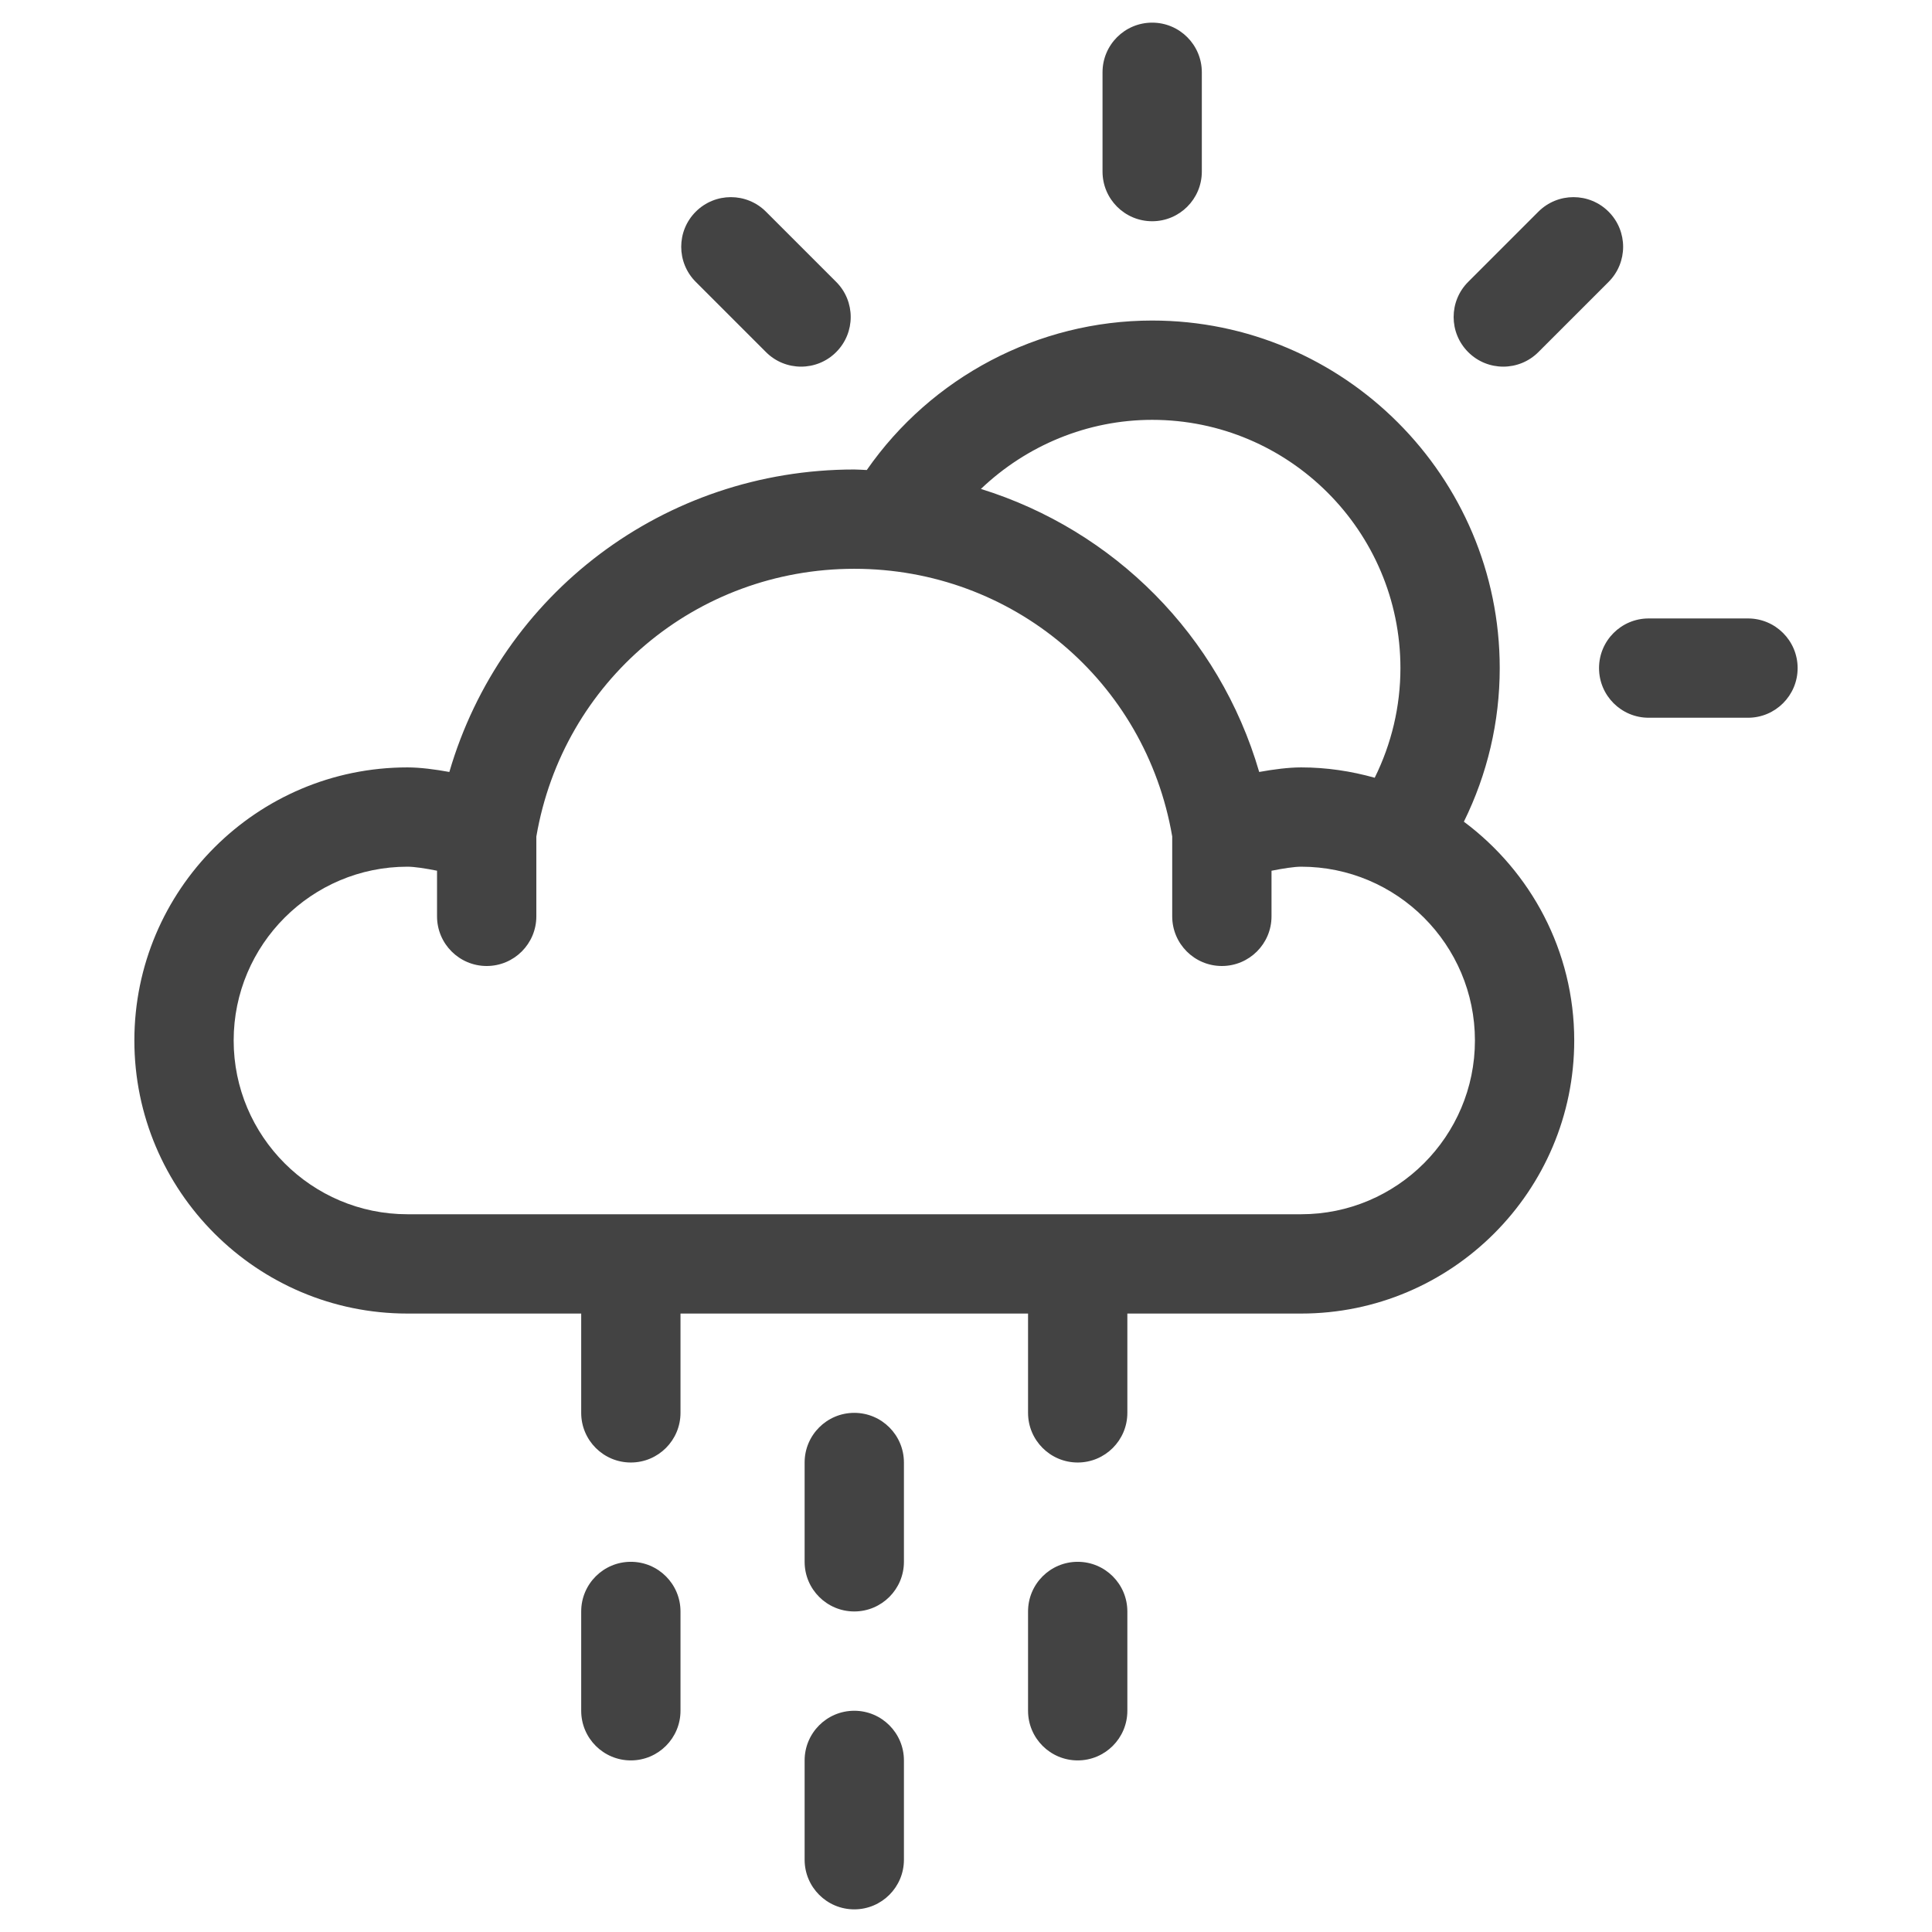
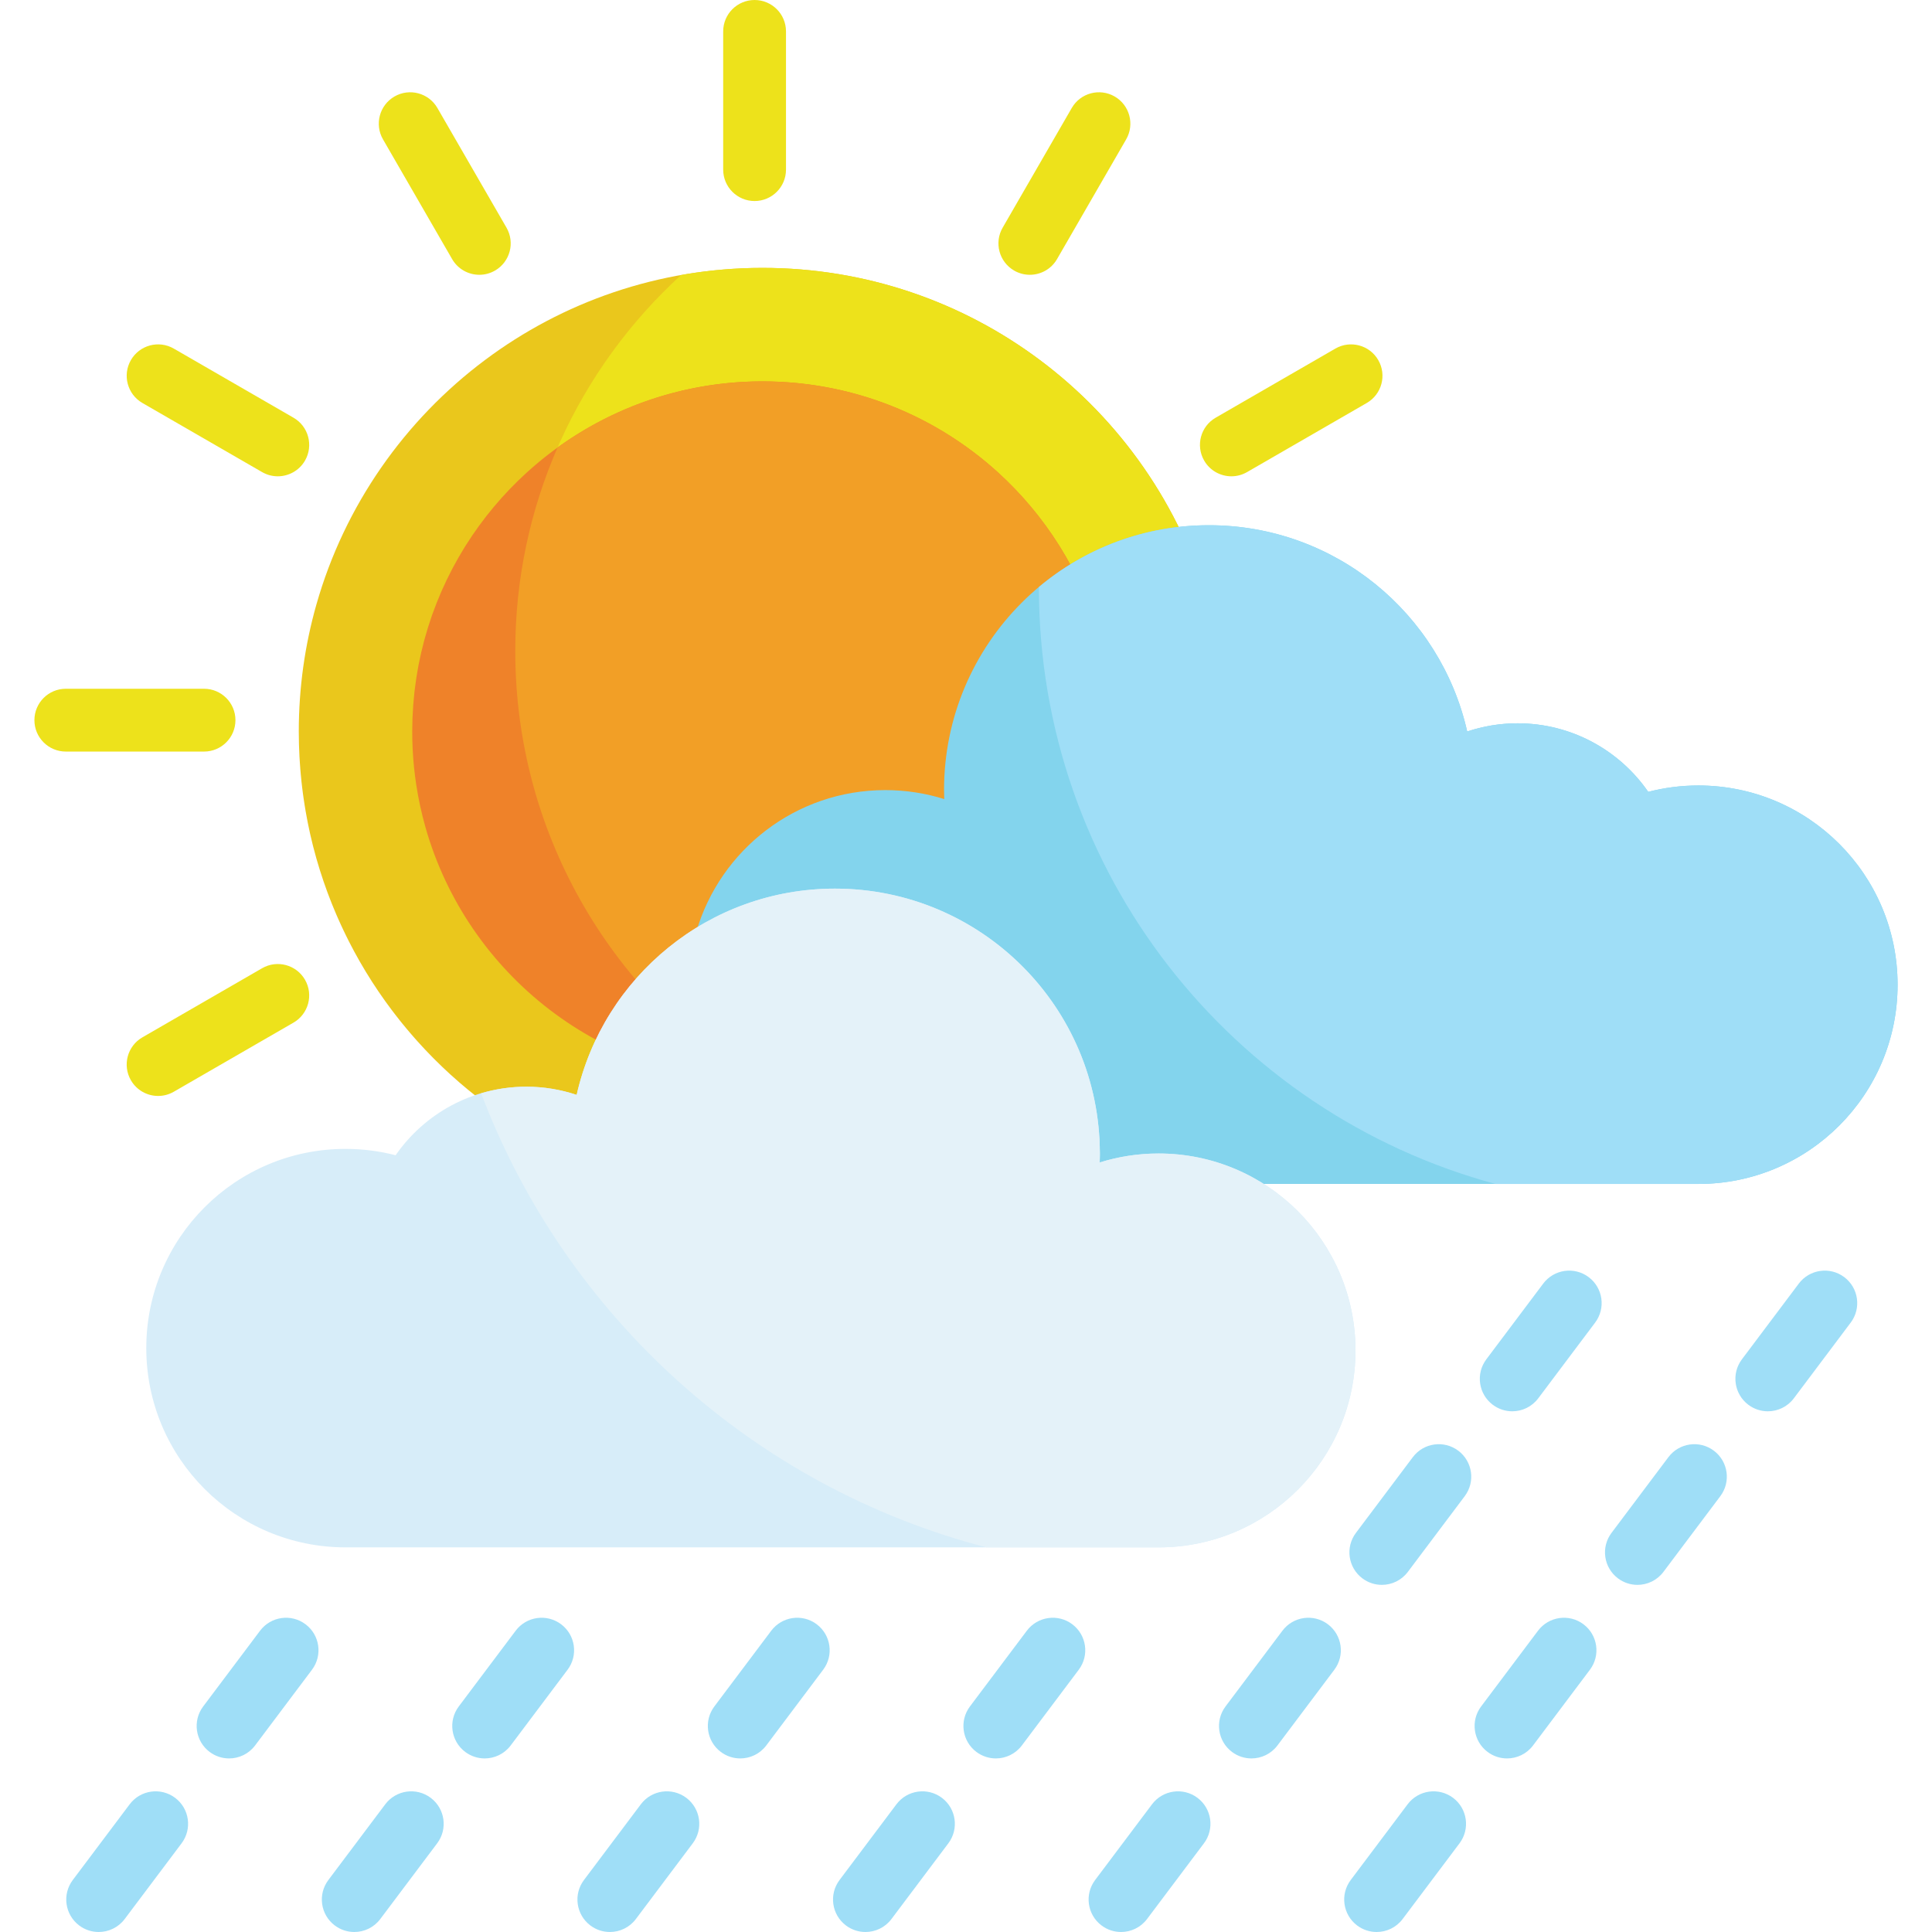
- <svg xmlns="http://www.w3.org/2000/svg" version="1.1" x="0px" y="0px" width="512" height="512" viewBox="0 0 512 512" enable-background="new 0 0 96 96" xml:space="preserve" id="svg7246">
-   <defs id="defs7250" />
-   <g id="Base" display="none">
+ <svg xmlns="http://www.w3.org/2000/svg" version="1.1" id="Layer_1" x="0px" y="0px" viewBox="0 0 512 512" style="enable-background:new 0 0 512 512;" xml:space="preserve">
+   <g>
+     <path style="fill:#EDE21B;" d="M199.973,53.275c-4.595,0-8.321-3.727-8.321-8.322V8.322c0-4.596,3.726-8.322,8.321-8.322   c4.596,0,8.323,3.727,8.323,8.322v36.631C208.296,49.548,204.569,53.275,199.973,53.275z" />
+     <path style="fill:#EDE21B;" d="M127.029,72.822c-2.876,0-5.673-1.493-7.214-4.163L101.5,36.937   c-2.299-3.98-0.934-9.071,3.046-11.369c3.981-2.295,9.072-0.931,11.368,3.047l18.314,31.722c2.299,3.981,0.935,9.071-3.046,11.369   C129.873,72.462,128.442,72.822,127.029,72.822z" />
+     <path style="fill:#EDE21B;" d="M73.611,126.225c-1.412,0-2.843-0.359-4.153-1.117l-31.72-18.314   c-3.98-2.299-5.345-7.389-3.046-11.368c2.299-3.98,7.387-5.346,11.368-3.045l31.721,18.314c3.98,2.299,5.345,7.387,3.046,11.368   C79.285,124.733,76.488,126.225,73.611,126.225z" />
+     <path style="fill:#EDE21B;" d="M54.073,199.173H17.442c-4.595,0-8.322-3.727-8.322-8.322s3.727-8.322,8.322-8.322h36.631   c4.595,0,8.322,3.727,8.322,8.322C62.395,195.446,58.668,199.173,54.073,199.173z" />
+     <path style="fill:#EDE21B;" d="M41.905,290.438c-2.877,0-5.673-1.492-7.215-4.162c-2.299-3.98-0.934-9.071,3.046-11.368   l31.72-18.314c3.981-2.301,9.071-0.934,11.369,3.045c2.299,3.981,0.934,9.071-3.046,11.368l-31.721,18.314   C44.748,290.079,43.317,290.438,41.905,290.438z" />
+     <path style="fill:#EDE21B;" d="M326.331,126.225c-2.877,0-5.674-1.492-7.215-4.162c-2.3-3.981-0.934-9.071,3.046-11.369   l31.723-18.315c3.981-2.295,9.071-0.931,11.368,3.047c2.299,3.98,0.935,9.071-3.046,11.368l-31.722,18.315   C329.174,125.866,327.743,126.225,326.331,126.225z" />
+     <path style="fill:#EDE21B;" d="M272.912,72.822c-1.412,0-2.843-0.36-4.153-1.115c-3.98-2.3-5.345-7.389-3.046-11.369l18.315-31.722   c2.298-3.98,7.387-5.343,11.368-3.047c3.981,2.3,5.345,7.39,3.046,11.369L280.127,68.66   C278.586,71.329,275.789,72.822,272.912,72.822z" />
+   </g>
+   <path style="fill:#EAC71C;" d="M289.985,279.681c0.455-0.468,0.909-0.933,1.357-1.408c0.284-0.299,0.563-0.603,0.844-0.907  c0.423-0.455,0.842-0.913,1.257-1.375c0.287-0.319,0.571-0.641,0.856-0.962c0.4-0.457,0.798-0.915,1.193-1.378  c0.284-0.332,0.565-0.663,0.845-0.999c0.386-0.463,0.769-0.927,1.148-1.395c0.276-0.34,0.552-0.679,0.824-1.021  c0.38-0.478,0.752-0.961,1.124-1.442c0.261-0.338,0.524-0.677,0.783-1.019c0.379-0.503,0.749-1.009,1.122-1.519  c0.241-0.329,0.483-0.656,0.721-0.987c0.396-0.553,0.783-1.113,1.169-1.674c0.202-0.294,0.409-0.583,0.609-0.877  c0.501-0.741,0.992-1.487,1.477-2.237c0.077-0.12,0.159-0.24,0.237-0.36c0.561-0.872,1.108-1.753,1.648-2.641  c0.164-0.272,0.323-0.549,0.485-0.824c0.369-0.617,0.737-1.237,1.095-1.862c0.199-0.352,0.393-0.705,0.591-1.056  c0.31-0.557,0.621-1.112,0.922-1.674c0.208-0.384,0.409-0.772,0.612-1.16c0.283-0.537,0.561-1.073,0.837-1.615  c0.203-0.401,0.402-0.807,0.601-1.21c0.264-0.535,0.525-1.071,0.781-1.611c0.196-0.413,0.388-0.826,0.58-1.241  c0.247-0.539,0.493-1.079,0.735-1.623c0.185-0.419,0.369-0.837,0.551-1.26c0.237-0.551,0.467-1.103,0.695-1.658  c0.172-0.418,0.345-0.834,0.513-1.256c0.228-0.569,0.45-1.144,0.669-1.72c0.157-0.41,0.314-0.815,0.467-1.227  c0.227-0.611,0.442-1.226,0.658-1.843c0.134-0.379,0.271-0.755,0.401-1.138c0.244-0.715,0.477-1.438,0.708-2.162  c0.091-0.285,0.188-0.568,0.278-0.852c0.314-1.01,0.616-2.022,0.906-3.042c0.066-0.232,0.125-0.469,0.19-0.701  c0.217-0.79,0.434-1.582,0.638-2.378c0.097-0.381,0.185-0.762,0.279-1.143c0.161-0.655,0.322-1.31,0.472-1.971  c0.097-0.426,0.187-0.856,0.28-1.283c0.134-0.62,0.268-1.239,0.392-1.863c0.09-0.449,0.174-0.899,0.259-1.349  c0.114-0.608,0.227-1.219,0.332-1.83c0.08-0.461,0.156-0.922,0.229-1.383c0.098-0.61,0.194-1.22,0.282-1.833  c0.068-0.465,0.133-0.928,0.196-1.396c0.083-0.616,0.159-1.235,0.233-1.854c0.055-0.466,0.11-0.927,0.158-1.394  c0.068-0.634,0.128-1.267,0.186-1.902c0.042-0.456,0.084-0.911,0.122-1.369c0.052-0.663,0.096-1.326,0.138-1.994  c0.028-0.431,0.059-0.863,0.082-1.295c0.039-0.738,0.066-1.476,0.092-2.216c0.013-0.366,0.032-0.73,0.042-1.097  c0.029-1.106,0.046-2.217,0.046-3.33c0-11.664-1.625-22.95-4.662-33.638c-7.452-26.242-23.406-48.904-44.696-64.825  c-20.499-15.333-45.949-24.41-73.517-24.41h-0.001l0,0c-27.568,0-53.017,9.077-73.518,24.41  c-21.289,15.921-37.243,38.583-44.696,64.825c-3.035,10.69-4.661,21.975-4.661,33.638c0,1.113,0.016,2.223,0.046,3.33  c0.01,0.368,0.028,0.733,0.042,1.097c0.025,0.74,0.053,1.478,0.093,2.216c0.023,0.432,0.054,0.864,0.082,1.295  c0.042,0.667,0.085,1.331,0.138,1.994c0.037,0.458,0.08,0.913,0.122,1.369c0.058,0.636,0.116,1.269,0.186,1.902  c0.049,0.467,0.103,0.928,0.158,1.394c0.072,0.618,0.151,1.237,0.232,1.854c0.063,0.467,0.128,0.931,0.197,1.396  c0.089,0.613,0.183,1.223,0.281,1.833c0.075,0.461,0.15,0.922,0.229,1.383c0.106,0.611,0.218,1.222,0.333,1.83  c0.085,0.45,0.169,0.9,0.259,1.349c0.124,0.624,0.257,1.243,0.39,1.863c0.094,0.427,0.183,0.857,0.28,1.283  c0.151,0.66,0.311,1.316,0.471,1.971c0.094,0.381,0.182,0.763,0.279,1.143c0.203,0.796,0.421,1.589,0.64,2.378  c0.065,0.233,0.123,0.469,0.188,0.701c0.29,1.02,0.593,2.032,0.907,3.042c0.089,0.284,0.185,0.567,0.278,0.852  c0.23,0.724,0.464,1.447,0.707,2.162c0.13,0.382,0.268,0.759,0.401,1.138c0.216,0.616,0.432,1.232,0.658,1.843  c0.153,0.412,0.311,0.817,0.468,1.227c0.218,0.574,0.44,1.15,0.668,1.72c0.167,0.423,0.34,0.838,0.514,1.256  c0.228,0.555,0.458,1.107,0.695,1.658c0.182,0.423,0.366,0.84,0.552,1.26c0.241,0.544,0.485,1.084,0.734,1.623  c0.19,0.416,0.383,0.829,0.579,1.241c0.256,0.54,0.517,1.077,0.781,1.611c0.2,0.403,0.397,0.809,0.602,1.21  c0.274,0.541,0.556,1.078,0.836,1.615c0.203,0.387,0.406,0.776,0.612,1.16c0.302,0.56,0.612,1.117,0.923,1.674  c0.197,0.352,0.389,0.705,0.591,1.056c0.357,0.625,0.725,1.245,1.095,1.862c0.162,0.275,0.321,0.552,0.486,0.824  c0.538,0.887,1.086,1.769,1.646,2.641c0.076,0.12,0.159,0.24,0.237,0.36c0.485,0.751,0.977,1.497,1.477,2.237  c0.201,0.294,0.408,0.584,0.609,0.877c0.386,0.559,0.774,1.121,1.17,1.674c0.237,0.331,0.479,0.658,0.721,0.987  c0.372,0.51,0.743,1.015,1.122,1.519c0.258,0.342,0.521,0.681,0.782,1.019c0.371,0.482,0.744,0.965,1.123,1.442  c0.273,0.342,0.548,0.681,0.824,1.021c0.381,0.468,0.763,0.933,1.149,1.395c0.28,0.337,0.561,0.667,0.845,0.999  c0.394,0.464,0.792,0.921,1.194,1.378c0.284,0.321,0.567,0.642,0.855,0.962c0.415,0.463,0.836,0.92,1.256,1.375  c0.282,0.302,0.561,0.607,0.847,0.907c0.446,0.474,0.901,0.94,1.355,1.408c0.268,0.273,0.532,0.551,0.802,0.822  c0.513,0.514,1.033,1.022,1.553,1.527c0.219,0.214,0.435,0.429,0.655,0.641c0.744,0.712,1.496,1.416,2.258,2.109  c0.002,0.001,0.004,0.003,0.006,0.005c0.778,0.707,1.565,1.405,2.36,2.092c0.022,0.016,0.039,0.032,0.06,0.052l0.018,0.015  c5.496,4.74,11.423,9,17.705,12.718l0.081,0.058c0.154,0.092,0.314,0.179,0.469,0.269c0.826,0.482,1.658,0.956,2.494,1.42  c0.222,0.123,0.441,0.25,0.664,0.372c1.048,0.57,2.105,1.128,3.171,1.67c0.25,0.127,0.502,0.248,0.753,0.374  c0.839,0.421,1.686,0.831,2.536,1.234c0.328,0.154,0.655,0.307,0.984,0.458c0.9,0.416,1.807,0.82,2.719,1.214  c0.203,0.088,0.406,0.181,0.611,0.266c1.107,0.471,2.222,0.924,3.346,1.364c0.281,0.111,0.565,0.215,0.847,0.323  c0.871,0.333,1.747,0.655,2.627,0.969c0.341,0.12,0.684,0.243,1.027,0.362c0.977,0.338,1.959,0.664,2.947,0.978  c0.18,0.057,0.356,0.117,0.537,0.173c1.16,0.364,2.328,0.706,3.501,1.035c0.311,0.086,0.623,0.167,0.935,0.253  c0.896,0.244,1.797,0.477,2.703,0.7c0.355,0.086,0.712,0.176,1.069,0.261c1.058,0.25,2.122,0.489,3.191,0.714  c0.143,0.029,0.284,0.063,0.426,0.09c1.206,0.25,2.417,0.474,3.637,0.686c0.337,0.06,0.673,0.113,1.01,0.169  c0.922,0.153,1.847,0.295,2.776,0.427c0.366,0.053,0.731,0.106,1.097,0.153c1.155,0.155,2.317,0.296,3.483,0.417  c0.084,0.01,0.165,0.022,0.247,0.028c1.247,0.128,2.499,0.231,3.755,0.319c0.359,0.026,0.721,0.047,1.08,0.069  c0.945,0.061,1.893,0.108,2.843,0.146c0.372,0.015,0.741,0.031,1.114,0.042c1.272,0.04,2.547,0.067,3.829,0.067l0,0h0.001  c1.281,0,2.557-0.026,3.829-0.067c0.372-0.011,0.742-0.027,1.113-0.042c0.951-0.038,1.898-0.085,2.844-0.146  c0.359-0.021,0.72-0.042,1.079-0.069c1.257-0.088,2.509-0.191,3.755-0.319c0.083-0.008,0.165-0.019,0.247-0.028  c1.167-0.12,2.328-0.262,3.484-0.416c0.367-0.047,0.733-0.101,1.098-0.154c0.928-0.132,1.854-0.275,2.777-0.427  c0.337-0.056,0.673-0.11,1.01-0.169c1.218-0.211,2.43-0.436,3.636-0.686c0.143-0.027,0.284-0.061,0.426-0.09  c1.07-0.225,2.133-0.465,3.192-0.714c0.357-0.085,0.713-0.175,1.069-0.261c0.905-0.224,1.806-0.457,2.704-0.7  c0.311-0.086,0.623-0.167,0.933-0.253c1.175-0.329,2.342-0.671,3.501-1.035c0.181-0.056,0.357-0.116,0.538-0.173  c0.987-0.314,1.971-0.641,2.947-0.978c0.342-0.119,0.685-0.242,1.027-0.362c0.88-0.314,1.755-0.637,2.627-0.969  c0.283-0.108,0.565-0.212,0.847-0.323c1.123-0.439,2.239-0.891,3.345-1.362c0.205-0.088,0.41-0.181,0.614-0.268  c0.912-0.395,1.817-0.8,2.717-1.214c0.329-0.152,0.656-0.303,0.984-0.458c0.851-0.402,1.696-0.814,2.536-1.234  c0.25-0.125,0.503-0.247,0.752-0.374c1.067-0.542,2.124-1.099,3.172-1.67c0.223-0.122,0.442-0.248,0.664-0.372  c0.837-0.465,1.668-0.938,2.493-1.42c0.156-0.09,0.315-0.176,0.471-0.269l0.081-0.058c6.282-3.718,12.207-7.978,17.705-12.718  l0.019-0.015c0.019-0.019,0.038-0.035,0.058-0.052c0.796-0.688,1.583-1.385,2.36-2.092c0.002-0.002,0.004-0.004,0.008-0.005  c0.76-0.694,1.513-1.397,2.258-2.109c0.22-0.211,0.436-0.426,0.655-0.641c0.521-0.506,1.041-1.013,1.553-1.527  C289.453,280.231,289.718,279.954,289.985,279.681z" />
+   <path style="fill:#EDE21B;" d="M275.57,95.404c-20.499-15.333-45.949-24.41-73.517-24.41h-0.001l0,0  c-7.356,0-14.559,0.651-21.559,1.891c-26.998,24.662-43.937,60.152-43.937,99.601c0,68.002,50.332,124.239,115.773,133.516  c0.36-0.162,0.725-0.319,1.084-0.484c0.329-0.152,0.656-0.303,0.984-0.458c0.851-0.402,1.696-0.814,2.536-1.234  c0.25-0.125,0.503-0.247,0.752-0.374c1.067-0.542,2.124-1.099,3.172-1.67c0.223-0.122,0.442-0.248,0.664-0.372  c0.837-0.465,1.668-0.938,2.493-1.42c0.156-0.09,0.315-0.176,0.471-0.269l0.081-0.058c6.282-3.718,12.207-7.978,17.705-12.718  l0.019-0.015c0.019-0.019,0.038-0.035,0.058-0.052c0.796-0.688,1.583-1.385,2.36-2.092c0.002-0.002,0.004-0.004,0.008-0.005  c0.76-0.694,1.513-1.397,2.258-2.109c0.22-0.211,0.436-0.426,0.655-0.641c0.521-0.506,1.041-1.013,1.553-1.527  c0.27-0.271,0.535-0.549,0.801-0.822c0.455-0.468,0.909-0.933,1.357-1.408c0.284-0.299,0.563-0.603,0.844-0.907  c0.423-0.455,0.842-0.913,1.257-1.375c0.287-0.319,0.571-0.641,0.856-0.962c0.4-0.457,0.798-0.915,1.193-1.378  c0.284-0.332,0.565-0.663,0.845-0.999c0.386-0.463,0.769-0.927,1.148-1.395c0.276-0.34,0.552-0.679,0.824-1.021  c0.38-0.478,0.752-0.961,1.124-1.442c0.261-0.338,0.524-0.677,0.783-1.019c0.379-0.503,0.749-1.009,1.122-1.519  c0.241-0.329,0.483-0.656,0.721-0.987c0.396-0.553,0.783-1.113,1.169-1.674c0.202-0.294,0.409-0.583,0.609-0.877  c0.501-0.741,0.992-1.487,1.477-2.237c0.077-0.12,0.159-0.24,0.237-0.36c0.561-0.872,1.108-1.753,1.648-2.641  c0.164-0.272,0.323-0.549,0.485-0.824c0.369-0.617,0.737-1.237,1.095-1.862c0.199-0.352,0.393-0.705,0.591-1.056  c0.31-0.557,0.621-1.112,0.922-1.674c0.208-0.384,0.409-0.772,0.612-1.16c0.283-0.537,0.561-1.073,0.837-1.615  c0.203-0.401,0.402-0.807,0.601-1.21c0.264-0.535,0.525-1.071,0.781-1.611c0.196-0.413,0.388-0.826,0.58-1.241  c0.247-0.539,0.493-1.079,0.735-1.623c0.185-0.419,0.369-0.837,0.551-1.26c0.237-0.551,0.467-1.103,0.695-1.658  c0.172-0.418,0.345-0.834,0.513-1.256c0.228-0.569,0.45-1.144,0.669-1.72c0.157-0.41,0.314-0.815,0.467-1.227  c0.227-0.611,0.442-1.226,0.658-1.843c0.134-0.379,0.271-0.755,0.401-1.138c0.244-0.715,0.477-1.438,0.708-2.162  c0.091-0.285,0.188-0.568,0.277-0.852c0.314-1.01,0.616-2.022,0.906-3.042c0.066-0.232,0.125-0.469,0.19-0.701  c0.217-0.79,0.433-1.582,0.638-2.378c0.097-0.381,0.185-0.762,0.279-1.143c0.161-0.655,0.322-1.31,0.472-1.971  c0.097-0.426,0.187-0.856,0.28-1.283c0.134-0.62,0.268-1.239,0.392-1.863c0.09-0.449,0.174-0.899,0.259-1.349  c0.114-0.608,0.227-1.219,0.332-1.83c0.08-0.461,0.156-0.922,0.229-1.383c0.098-0.61,0.194-1.22,0.282-1.833  c0.068-0.465,0.133-0.928,0.196-1.396c0.083-0.616,0.159-1.235,0.233-1.854c0.055-0.466,0.11-0.927,0.158-1.394  c0.068-0.634,0.128-1.267,0.186-1.902c0.042-0.456,0.084-0.911,0.122-1.369c0.052-0.663,0.096-1.326,0.138-1.994  c0.028-0.431,0.059-0.863,0.082-1.295c0.039-0.738,0.066-1.476,0.092-2.216c0.013-0.366,0.032-0.73,0.042-1.097  c0.029-1.106,0.046-2.217,0.046-3.33c0-11.664-1.625-22.95-4.662-33.638C312.814,133.987,296.86,111.326,275.57,95.404z" />
+   <path style="fill:#EF8229;" d="M294.796,190.677c-0.009-0.265-0.019-0.528-0.029-0.793c-0.09-2.115-0.25-4.21-0.478-6.287  c-0.028-0.256-0.058-0.513-0.089-0.77c-0.245-2.075-0.559-4.127-0.94-6.156c-0.045-0.247-0.094-0.496-0.142-0.74  c-0.396-2.028-0.859-4.029-1.387-6.006c-0.063-0.24-0.127-0.477-0.193-0.713c-0.543-1.975-1.148-3.922-1.816-5.841  c-0.079-0.228-0.159-0.455-0.24-0.682c-0.684-1.915-1.426-3.8-2.23-5.655c-0.094-0.217-0.188-0.432-0.285-0.651  c-0.817-1.847-1.692-3.663-2.623-5.446c-0.11-0.209-0.218-0.416-0.33-0.625c-0.944-1.773-1.944-3.511-2.998-5.214  c-0.124-0.2-0.25-0.404-0.378-0.606c-4.464-7.092-9.858-13.536-16.016-19.161l-0.013-0.013c-0.022-0.019-0.044-0.04-0.067-0.059  c-0.25-0.229-0.506-0.453-0.758-0.678c-0.284-0.253-0.566-0.509-0.853-0.757c-0.265-0.229-0.534-0.456-0.801-0.683  c-0.283-0.24-0.563-0.481-0.849-0.719c-0.272-0.227-0.55-0.447-0.825-0.672c-0.285-0.23-0.567-0.46-0.853-0.688  c-0.283-0.223-0.566-0.441-0.851-0.658c-0.287-0.223-0.573-0.444-0.864-0.663c-0.289-0.219-0.579-0.431-0.869-0.646  c-0.29-0.213-0.582-0.426-0.874-0.638c-0.294-0.211-0.591-0.42-0.886-0.627c-0.296-0.208-0.594-0.415-0.891-0.616  c-0.298-0.204-0.597-0.407-0.895-0.606c-0.304-0.202-0.609-0.402-0.915-0.601c-0.3-0.197-0.602-0.392-0.906-0.583  c-0.309-0.196-0.62-0.387-0.93-0.58c-0.305-0.189-0.61-0.376-0.917-0.56c-0.317-0.189-0.636-0.376-0.954-0.563  c-0.307-0.18-0.612-0.359-0.92-0.536c-0.326-0.184-0.652-0.365-0.98-0.546c-0.308-0.171-0.615-0.342-0.926-0.511  c-0.333-0.18-0.669-0.355-1.005-0.529c-0.308-0.161-0.615-0.324-0.925-0.482c-0.347-0.177-0.699-0.349-1.051-0.521  c-0.3-0.151-0.602-0.3-0.907-0.446c-0.375-0.18-0.754-0.353-1.133-0.529c-0.284-0.132-0.564-0.266-0.849-0.394  c-0.477-0.214-0.957-0.422-1.438-0.628c-0.189-0.083-0.379-0.168-0.569-0.248c-0.665-0.283-1.335-0.555-2.009-0.821  c-0.259-0.103-0.522-0.2-0.783-0.299c-0.425-0.165-0.849-0.33-1.278-0.487c-0.293-0.106-0.589-0.209-0.883-0.314  c-0.398-0.142-0.795-0.285-1.197-0.422c-0.31-0.105-0.625-0.205-0.937-0.309c-0.388-0.127-0.777-0.256-1.167-0.38  c-0.322-0.101-0.644-0.196-0.967-0.293c-0.385-0.116-0.771-0.234-1.158-0.344c-0.329-0.095-0.658-0.186-0.99-0.276  c-0.385-0.109-0.772-0.213-1.16-0.314c-0.335-0.087-0.669-0.171-1.005-0.255c-0.388-0.097-0.777-0.194-1.165-0.285  c-0.338-0.08-0.676-0.157-1.013-0.233c-0.393-0.086-0.785-0.173-1.18-0.256c-0.339-0.07-0.68-0.14-1.021-0.208  c-0.396-0.079-0.792-0.155-1.189-0.227c-0.342-0.066-0.683-0.128-1.027-0.187c-0.401-0.068-0.805-0.134-1.208-0.2  c-0.34-0.054-0.682-0.109-1.024-0.159c-0.411-0.06-0.822-0.116-1.235-0.173c-0.338-0.045-0.676-0.09-1.014-0.132  c-0.421-0.053-0.84-0.099-1.262-0.143c-0.338-0.038-0.672-0.076-1.01-0.111c-0.429-0.043-0.863-0.076-1.294-0.114  c-0.33-0.027-0.657-0.059-0.989-0.082c-0.455-0.035-0.911-0.062-1.366-0.088c-0.311-0.017-0.62-0.04-0.931-0.056  c-0.508-0.023-1.018-0.041-1.527-0.057c-0.261-0.009-0.522-0.023-0.784-0.027c-0.769-0.019-1.539-0.029-2.312-0.029h-0.014l0,0l0,0  c-0.005,0-0.009,0-0.009,0c-0.779,0-1.548,0.01-2.316,0.029c-0.262,0.005-0.523,0.019-0.785,0.027  c-0.51,0.016-1.02,0.033-1.527,0.057c-0.312,0.016-0.621,0.039-0.93,0.056c-0.456,0.026-0.913,0.053-1.367,0.088  c-0.33,0.023-0.658,0.055-0.989,0.082c-0.431,0.038-0.864,0.071-1.294,0.114c-0.338,0.033-0.673,0.072-1.01,0.111  c-0.422,0.044-0.841,0.09-1.261,0.143c-0.34,0.042-0.678,0.087-1.015,0.132c-0.413,0.057-0.824,0.114-1.233,0.173  c-0.343,0.052-0.685,0.106-1.025,0.159c-0.403,0.066-0.807,0.131-1.208,0.2c-0.343,0.059-0.685,0.122-1.026,0.187  c-0.398,0.072-0.794,0.148-1.19,0.227c-0.34,0.068-0.682,0.138-1.021,0.208c-0.394,0.083-0.786,0.17-1.179,0.256  c-0.339,0.076-0.677,0.153-1.013,0.233c-0.389,0.091-0.779,0.188-1.166,0.285c-0.336,0.084-0.67,0.168-1.004,0.255  c-0.388,0.101-0.776,0.205-1.16,0.314c-0.331,0.09-0.662,0.182-0.991,0.276c-0.386,0.111-0.773,0.228-1.157,0.344  c-0.323,0.098-0.646,0.193-0.967,0.293c-0.39,0.123-0.78,0.252-1.167,0.38c-0.313,0.103-0.627,0.203-0.938,0.309  c-0.401,0.138-0.799,0.281-1.197,0.422c-0.294,0.105-0.591,0.208-0.883,0.314c-0.428,0.157-0.853,0.323-1.278,0.487  c-0.26,0.1-0.523,0.197-0.784,0.299c-0.673,0.266-1.342,0.538-2.008,0.821c-0.191,0.081-0.38,0.166-0.57,0.248  c-0.48,0.207-0.961,0.414-1.437,0.628c-0.285,0.128-0.565,0.261-0.848,0.394c-0.379,0.176-0.757,0.35-1.135,0.529  c-0.303,0.146-0.606,0.297-0.909,0.446c-0.35,0.172-0.699,0.343-1.047,0.521c-0.311,0.157-0.618,0.322-0.928,0.483  c-0.335,0.175-0.669,0.35-1.003,0.528c-0.311,0.168-0.618,0.339-0.926,0.511c-0.328,0.182-0.654,0.362-0.98,0.546  c-0.308,0.176-0.613,0.356-0.92,0.536c-0.318,0.187-0.637,0.374-0.953,0.563c-0.308,0.185-0.612,0.372-0.919,0.56  c-0.31,0.193-0.621,0.384-0.929,0.58c-0.303,0.191-0.606,0.386-0.907,0.583c-0.305,0.199-0.61,0.399-0.914,0.601  c-0.299,0.2-0.598,0.401-0.896,0.606c-0.297,0.202-0.595,0.409-0.891,0.616c-0.296,0.208-0.593,0.416-0.886,0.627  c-0.291,0.212-0.583,0.425-0.874,0.638c-0.29,0.214-0.581,0.428-0.87,0.649c-0.288,0.217-0.574,0.438-0.861,0.657  c-0.285,0.221-0.57,0.439-0.852,0.663c-0.287,0.228-0.57,0.458-0.853,0.688c-0.275,0.225-0.553,0.445-0.825,0.672  c-0.286,0.238-0.566,0.479-0.849,0.719c-0.267,0.227-0.536,0.454-0.8,0.683c-0.288,0.248-0.57,0.504-0.854,0.757  c-0.253,0.225-0.51,0.449-0.758,0.678c-0.023,0.019-0.045,0.039-0.067,0.059l-0.012,0.013c-6.158,5.626-11.551,12.071-16.016,19.161  c-0.128,0.2-0.254,0.404-0.379,0.606c-1.053,1.703-2.052,3.44-2.998,5.214c-0.111,0.209-0.221,0.416-0.33,0.625  c-0.931,1.783-1.807,3.6-2.623,5.446c-0.096,0.218-0.19,0.433-0.285,0.651c-0.802,1.854-1.547,3.74-2.229,5.655  c-0.081,0.227-0.16,0.454-0.241,0.682c-0.667,1.918-1.274,3.866-1.816,5.841c-0.065,0.237-0.129,0.473-0.193,0.713  c-0.527,1.977-0.99,3.979-1.386,6.006c-0.048,0.245-0.096,0.493-0.143,0.74c-0.381,2.029-0.694,4.081-0.939,6.156  c-0.031,0.256-0.06,0.514-0.088,0.77c-0.229,2.077-0.388,4.172-0.478,6.287c-0.012,0.265-0.023,0.528-0.03,0.793  c-0.035,1.058-0.061,2.122-0.061,3.191c0,3.204,0.162,6.368,0.479,9.488c0.159,1.56,0.356,3.107,0.591,4.645  c0.588,3.839,1.41,7.601,2.451,11.272c11.048,38.903,46.838,67.398,89.283,67.398l0,0l0,0c42.444,0,78.234-28.495,89.283-67.398  c1.042-3.67,1.864-7.433,2.451-11.272c0.233-1.538,0.43-3.085,0.591-4.645c0.316-3.12,0.479-6.285,0.479-9.488  C294.857,192.798,294.831,191.735,294.796,190.677z" />
+   <path style="fill:#F29F26;" d="M294.766,189.883c-0.09-2.115-0.25-4.21-0.478-6.287c-0.028-0.256-0.058-0.513-0.089-0.77  c-0.245-2.075-0.559-4.127-0.94-6.156c-0.045-0.247-0.094-0.496-0.142-0.74c-0.396-2.028-0.859-4.029-1.386-6.006  c-0.063-0.24-0.127-0.477-0.193-0.713c-0.543-1.975-1.148-3.922-1.816-5.841c-0.079-0.228-0.159-0.455-0.24-0.682  c-0.684-1.915-1.426-3.8-2.23-5.655c-0.094-0.217-0.188-0.432-0.285-0.651c-0.818-1.847-1.692-3.663-2.623-5.446  c-0.11-0.209-0.218-0.416-0.33-0.625c-0.944-1.773-1.944-3.511-2.998-5.214c-0.124-0.2-0.25-0.404-0.378-0.606  c-4.464-7.092-9.858-13.536-16.016-19.161l-0.013-0.013c-0.022-0.019-0.044-0.04-0.067-0.059c-0.25-0.229-0.506-0.453-0.758-0.678  c-0.284-0.253-0.566-0.509-0.853-0.757c-0.265-0.229-0.534-0.456-0.801-0.683c-0.283-0.24-0.563-0.481-0.849-0.719  c-0.272-0.227-0.55-0.447-0.825-0.672c-0.285-0.23-0.567-0.46-0.853-0.688c-0.283-0.223-0.566-0.441-0.851-0.658  c-0.287-0.223-0.573-0.444-0.864-0.663c-0.289-0.219-0.579-0.431-0.869-0.646c-0.29-0.213-0.582-0.426-0.874-0.638  c-0.294-0.211-0.591-0.42-0.886-0.627c-0.296-0.208-0.594-0.415-0.891-0.616c-0.298-0.204-0.597-0.407-0.895-0.606  c-0.304-0.202-0.609-0.402-0.915-0.601c-0.3-0.197-0.602-0.392-0.906-0.583c-0.309-0.196-0.62-0.387-0.93-0.58  c-0.305-0.189-0.61-0.376-0.918-0.56c-0.317-0.189-0.636-0.376-0.954-0.563c-0.307-0.18-0.612-0.359-0.92-0.536  c-0.326-0.184-0.652-0.365-0.98-0.546c-0.308-0.171-0.615-0.342-0.926-0.511c-0.333-0.18-0.669-0.355-1.005-0.529  c-0.308-0.161-0.615-0.324-0.925-0.482c-0.347-0.177-0.699-0.349-1.051-0.521c-0.3-0.151-0.602-0.3-0.907-0.446  c-0.375-0.18-0.754-0.353-1.133-0.529c-0.284-0.132-0.564-0.266-0.849-0.394c-0.477-0.214-0.957-0.422-1.438-0.628  c-0.189-0.083-0.379-0.168-0.569-0.248c-0.665-0.283-1.335-0.555-2.009-0.821c-0.259-0.103-0.522-0.2-0.783-0.299  c-0.425-0.165-0.849-0.33-1.278-0.487c-0.293-0.106-0.589-0.209-0.883-0.314c-0.398-0.142-0.795-0.285-1.197-0.422  c-0.31-0.105-0.625-0.205-0.937-0.309c-0.388-0.127-0.777-0.256-1.167-0.38c-0.322-0.101-0.644-0.196-0.967-0.293  c-0.385-0.116-0.771-0.234-1.158-0.344c-0.329-0.095-0.658-0.186-0.99-0.276c-0.385-0.109-0.772-0.213-1.16-0.314  c-0.335-0.087-0.669-0.171-1.005-0.255c-0.388-0.097-0.777-0.194-1.165-0.285c-0.338-0.08-0.675-0.157-1.013-0.233  c-0.393-0.086-0.785-0.173-1.18-0.256c-0.339-0.07-0.68-0.14-1.021-0.208c-0.396-0.079-0.792-0.155-1.189-0.227  c-0.342-0.066-0.683-0.128-1.027-0.187c-0.401-0.068-0.805-0.134-1.208-0.2c-0.34-0.054-0.682-0.109-1.024-0.159  c-0.411-0.06-0.822-0.116-1.235-0.173c-0.338-0.045-0.676-0.09-1.014-0.132c-0.421-0.053-0.84-0.099-1.262-0.143  c-0.338-0.038-0.672-0.076-1.01-0.111c-0.429-0.043-0.863-0.076-1.294-0.114c-0.33-0.027-0.657-0.059-0.989-0.082  c-0.455-0.035-0.911-0.062-1.366-0.088c-0.311-0.017-0.62-0.04-0.931-0.056c-0.508-0.023-1.018-0.041-1.527-0.057  c-0.261-0.009-0.522-0.023-0.784-0.027c-0.769-0.019-1.539-0.029-2.312-0.029h-0.014l0,0l0,0c-0.005,0-0.009,0-0.009,0  c-0.779,0-1.548,0.01-2.316,0.029c-0.262,0.005-0.523,0.019-0.785,0.027c-0.51,0.016-1.02,0.033-1.527,0.057  c-0.312,0.016-0.621,0.039-0.93,0.056c-0.456,0.026-0.913,0.053-1.367,0.088c-0.33,0.023-0.658,0.055-0.989,0.082  c-0.431,0.038-0.864,0.071-1.294,0.114c-0.338,0.033-0.673,0.072-1.01,0.111c-0.422,0.044-0.841,0.09-1.261,0.143  c-0.34,0.042-0.678,0.087-1.015,0.132c-0.413,0.057-0.824,0.114-1.233,0.173c-0.343,0.052-0.685,0.106-1.025,0.159  c-0.403,0.066-0.807,0.131-1.208,0.2c-0.343,0.059-0.685,0.122-1.026,0.187c-0.398,0.072-0.794,0.148-1.19,0.227  c-0.34,0.068-0.682,0.138-1.021,0.208c-0.394,0.083-0.786,0.17-1.179,0.256c-0.339,0.076-0.677,0.153-1.013,0.233  c-0.389,0.091-0.779,0.188-1.166,0.285c-0.336,0.084-0.67,0.168-1.004,0.255c-0.388,0.101-0.776,0.205-1.16,0.314  c-0.331,0.09-0.662,0.182-0.991,0.276c-0.386,0.111-0.773,0.228-1.157,0.344c-0.323,0.098-0.646,0.193-0.967,0.293  c-0.39,0.123-0.78,0.252-1.167,0.38c-0.313,0.103-0.627,0.203-0.938,0.309c-0.401,0.138-0.799,0.281-1.197,0.422  c-0.294,0.105-0.591,0.208-0.883,0.314c-0.428,0.157-0.853,0.323-1.278,0.487c-0.26,0.1-0.523,0.197-0.784,0.299  c-0.673,0.266-1.342,0.538-2.008,0.821c-0.191,0.081-0.38,0.166-0.57,0.248c-0.48,0.207-0.961,0.414-1.437,0.628  c-0.285,0.128-0.565,0.261-0.848,0.394c-0.379,0.176-0.757,0.35-1.135,0.529c-0.303,0.146-0.606,0.297-0.909,0.446  c-0.35,0.172-0.699,0.343-1.047,0.521c-0.311,0.157-0.618,0.322-0.928,0.483c-0.335,0.175-0.669,0.35-1.003,0.528  c-0.311,0.168-0.618,0.339-0.926,0.511c-0.328,0.182-0.654,0.362-0.98,0.546c-0.308,0.176-0.613,0.356-0.92,0.536  c-0.318,0.187-0.637,0.374-0.953,0.563c-0.308,0.185-0.612,0.372-0.919,0.56c-0.31,0.193-0.621,0.384-0.929,0.58  c-0.303,0.191-0.606,0.386-0.907,0.583c-0.305,0.199-0.61,0.399-0.914,0.601c-0.299,0.2-0.598,0.401-0.896,0.606  c-0.297,0.202-0.595,0.409-0.891,0.616c-0.296,0.208-0.593,0.416-0.886,0.627c-0.066,0.049-0.13,0.096-0.197,0.145  c-7.201,16.503-11.205,34.725-11.205,53.883c0,48.063,25.147,90.249,62.996,114.133c0.831,0.021,1.662,0.053,2.5,0.053l0,0l0,0  c42.444,0,78.234-28.495,89.283-67.398c1.042-3.67,1.864-7.433,2.451-11.272c0.233-1.538,0.43-3.085,0.591-4.645  c0.316-3.12,0.479-6.285,0.479-9.488c0-1.069-0.025-2.132-0.061-3.191C294.787,190.411,294.776,190.148,294.766,189.883z" />
+   <g>
+     <path style="fill:#9FDEF7;" d="M468.497,374.008c-1.8,0-3.613-0.56-5.163-1.725c-3.799-2.855-4.565-8.249-1.711-12.048   l15.078-20.07c2.855-3.799,8.248-4.567,12.048-1.712c3.8,2.855,4.566,8.249,1.712,12.048l-15.078,20.07   C473.693,372.822,471.111,374.008,468.497,374.008z" />
+     <path style="fill:#9FDEF7;" d="M433.94,420.006c-1.8,0-3.613-0.561-5.162-1.725c-3.8-2.855-4.566-8.249-1.712-12.048l15.078-20.07   c2.855-3.799,8.248-4.566,12.048-1.712c3.8,2.855,4.566,8.249,1.712,12.048l-15.078,20.07   C439.136,418.819,436.554,420.006,433.94,420.006z" />
+     <path style="fill:#9FDEF7;" d="M399.384,466.002c-1.8,0-3.613-0.56-5.162-1.724c-3.8-2.855-4.566-8.249-1.712-12.048l15.078-20.071   c2.855-3.799,8.25-4.567,12.048-1.712c3.8,2.855,4.566,8.249,1.712,12.048l-15.078,20.071   C404.579,464.816,401.997,466.002,399.384,466.002z" />
+     <path style="fill:#9FDEF7;" d="M364.825,512c-1.8,0-3.613-0.561-5.162-1.725c-3.8-2.854-4.566-8.248-1.712-12.048l15.079-20.071   c2.855-3.797,8.25-4.565,12.048-1.71c3.8,2.854,4.566,8.248,1.712,12.048l-15.08,20.071C370.02,510.814,367.439,512,364.825,512z" />
+     <path style="fill:#9FDEF7;" d="M400.764,374.008c-1.8,0-3.613-0.56-5.162-1.725c-3.8-2.855-4.566-8.249-1.712-12.048l15.078-20.07   c2.855-3.799,8.248-4.567,12.048-1.712c3.8,2.855,4.566,8.249,1.712,12.048l-15.078,20.07   C405.959,372.822,403.378,374.008,400.764,374.008z" />
+     <path style="fill:#9FDEF7;" d="M366.207,420.006c-1.8,0-3.613-0.561-5.162-1.725c-3.8-2.855-4.566-8.249-1.712-12.048l15.077-20.07   c2.855-3.799,8.248-4.566,12.048-1.712c3.8,2.855,4.566,8.249,1.712,12.048l-15.078,20.07   C371.403,418.819,368.821,420.006,366.207,420.006z" />
+     <path style="fill:#9FDEF7;" d="M331.649,466.002c-1.8,0-3.613-0.561-5.162-1.725c-3.8-2.854-4.566-8.248-1.712-12.048l15.08-20.071   c2.855-3.798,8.25-4.565,12.048-1.71c3.8,2.854,4.566,8.248,1.712,12.048l-15.08,20.071   C336.844,464.816,334.262,466.002,331.649,466.002z" />
+     <path style="fill:#9FDEF7;" d="M297.092,512c-1.8,0-3.613-0.561-5.162-1.725c-3.8-2.854-4.566-8.248-1.712-12.048l15.08-20.071   c2.855-3.797,8.25-4.565,12.048-1.71c3.8,2.854,4.566,8.248,1.712,12.048l-15.08,20.071C302.288,510.814,299.705,512,297.092,512z" />
+     <path style="fill:#9FDEF7;" d="M263.916,466.002c-1.8,0-3.613-0.561-5.162-1.725c-3.8-2.854-4.566-8.248-1.712-12.048   l15.079-20.071c2.855-3.798,8.25-4.565,12.048-1.71c3.8,2.854,4.566,8.248,1.712,12.048l-15.08,20.071   C269.111,464.816,266.529,466.002,263.916,466.002z" />
+     <path style="fill:#9FDEF7;" d="M229.359,512c-1.8,0-3.613-0.561-5.162-1.724c-3.8-2.855-4.566-8.249-1.712-12.048l15.078-20.071   c2.855-3.799,8.249-4.566,12.048-1.712c3.8,2.855,4.566,8.249,1.712,12.048l-15.078,20.071   C234.554,510.814,231.973,512,229.359,512z" />
+     <path style="fill:#9FDEF7;" d="M196.182,466.002c-1.8,0-3.613-0.561-5.163-1.725c-3.799-2.854-4.565-8.248-1.711-12.048   l15.08-20.071c2.855-3.798,8.25-4.565,12.048-1.71c3.8,2.854,4.566,8.248,1.712,12.048l-15.08,20.071   C201.377,464.816,198.796,466.002,196.182,466.002z" />
+     <path style="fill:#9FDEF7;" d="M161.625,512c-1.8,0-3.613-0.561-5.162-1.724c-3.8-2.855-4.566-8.249-1.712-12.048l15.078-20.071   c2.855-3.799,8.25-4.566,12.048-1.712c3.8,2.855,4.566,8.249,1.712,12.048l-15.078,20.071C166.821,510.814,164.239,512,161.625,512   z" />
+     <path style="fill:#9FDEF7;" d="M128.45,466.002c-1.8,0-3.613-0.561-5.162-1.725c-3.8-2.854-4.566-8.248-1.712-12.048l15.08-20.071   c2.855-3.798,8.249-4.565,12.048-1.71c3.8,2.854,4.566,8.248,1.711,12.048l-15.079,20.071   C133.645,464.816,131.062,466.002,128.45,466.002z" />
+     <path style="fill:#9FDEF7;" d="M93.892,512c-1.8,0-3.613-0.561-5.162-1.724c-3.8-2.855-4.566-8.249-1.712-12.048l15.078-20.071   c2.855-3.799,8.25-4.566,12.048-1.712c3.8,2.855,4.566,8.249,1.712,12.048l-15.078,20.071C99.088,510.814,96.506,512,93.892,512z" />
+     <path style="fill:#9FDEF7;" d="M60.716,466.002c-1.8,0-3.613-0.56-5.162-1.724c-3.8-2.855-4.566-8.249-1.712-12.048l15.078-20.071   c2.855-3.799,8.249-4.567,12.048-1.712c3.8,2.855,4.566,8.249,1.712,12.048l-15.078,20.071   C65.911,464.816,63.329,466.002,60.716,466.002z" />
+     <path style="fill:#9FDEF7;" d="M26.157,512c-1.8,0-3.613-0.561-5.162-1.725c-3.8-2.854-4.566-8.248-1.712-12.048l15.08-20.071   c2.855-3.797,8.25-4.565,12.048-1.71c3.8,2.854,4.566,8.248,1.712,12.048l-15.08,20.071C31.352,510.814,28.771,512,26.157,512z" />
+   </g>
+   <path style="fill:#83D4ED;" d="M450.079,208.161c-4.584,0-9.033,0.588-13.278,1.687c-7.6-10.975-20.276-18.166-34.636-18.166  c-4.666,0-9.147,0.771-13.342,2.171c-7.069-31.29-35.021-54.664-68.45-54.664c-38.767,0-70.193,31.427-70.193,70.196  c0,0.798,0.031,1.591,0.061,2.38c-4.935-1.547-10.183-2.38-15.628-2.38c-23.75,0-43.781,15.87-50.099,37.581  c10.687-6.59,23.278-10.395,36.759-10.395c38.767,0,70.196,31.427,70.196,70.193c0,0.8-0.033,1.592-0.061,2.383  c4.933-1.547,10.181-2.383,15.624-2.383c9.509,0,18.412,2.555,26.09,6.996h85.683h31.275c29.161,0,52.801-23.64,52.801-52.801  C502.88,231.8,479.241,208.161,450.079,208.161z" />
+   <path style="fill:#D7EDF9;" d="M307.031,305.689c-5.444,0-10.692,0.836-15.624,2.383c0.027-0.79,0.061-1.582,0.061-2.383  c0-38.767-31.429-70.193-70.196-70.193c-33.428,0-61.379,23.372-68.45,54.661c-4.193-1.399-8.676-2.168-13.342-2.168  c-14.361,0-27.036,7.192-34.636,18.164c-4.243-1.097-8.691-1.686-13.28-1.686c-29.159,0-52.798,23.639-52.798,52.798  s23.639,52.801,52.798,52.801h215.466c28.824,0,52.19-23.368,52.19-52.19C359.22,329.055,335.855,305.689,307.031,305.689z" />
+   <path style="fill:#E4F2F9;" d="M307.031,305.689c-5.444,0-10.692,0.836-15.624,2.383c0.027-0.79,0.061-1.582,0.061-2.383  c0-38.767-31.429-70.193-70.196-70.193c-33.428,0-61.379,23.372-68.45,54.661c-4.193-1.399-8.676-2.168-13.342-2.168  c-4.161,0-8.174,0.621-11.969,1.745c22.294,58.93,72.176,104.3,133.894,120.333h45.624c28.824,0,52.19-23.368,52.19-52.19  C359.22,329.055,335.855,305.689,307.031,305.689z" />
+   <path style="fill:#9FDEF7;" d="M450.079,208.161c-4.584,0-9.033,0.588-13.278,1.687c-7.6-10.975-20.276-18.166-34.636-18.166  c-4.666,0-9.147,0.771-13.342,2.171c-7.069-31.29-35.021-54.664-68.45-54.664c-17.153,0-32.864,6.161-45.055,16.381  c0,0.025-0.002,0.049-0.002,0.074c0,75.651,51.3,139.311,121.008,158.117h22.479h31.275c29.161,0,52.801-23.64,52.801-52.801  C502.88,231.8,479.241,208.161,450.079,208.161z" />
+   <g>
</g>
-   <g id="Dibujo" transform="matrix(6.578947,0,0,6.578947,-89.39803,-59.78948)" style="fill:#434343;fill-opacity:1">
-     <path d="m 48,78 c -1.105,0 -2,0.896 -2,2 v 4 c 0,1.104 0.895,2 2,2 1.104,0 2,-0.896 2,-2 v -4 c 0,-1.104 -0.896,-2 -2,-2 z M 44.443,23.271 c 0.391,0.391 0.902,0.586 1.414,0.586 0.512,0 1.024,-0.195 1.414,-0.586 0.781,-0.781 0.781,-2.047 0,-2.828 l -2.828,-2.828 c -0.781,-0.781 -2.047,-0.781 -2.828,0 -0.781,0.781 -0.781,2.047 0,2.828 z M 60,18 c 1.104,0 2,-0.896 2,-2 v -4 c 0,-1.104 -0.896,-2 -2,-2 -1.105,0 -2,0.896 -2,2 v 4 c 0,1.104 0.895,2 2,2 z m 14.143,5.857 c 0.512,0 1.023,-0.195 1.414,-0.586 l 2.828,-2.828 c 0.781,-0.781 0.781,-2.047 0,-2.828 -0.781,-0.781 -2.047,-0.781 -2.828,0 l -2.828,2.828 c -0.781,0.781 -0.781,2.047 0,2.828 0.39,0.391 0.902,0.586 1.414,0.586 z M 39,72 c -1.105,0 -2,0.896 -2,2 v 4 c 0,1.104 0.895,2 2,2 1.104,0 2,-0.896 2,-2 v -4 c 0,-1.104 -0.896,-2 -2,-2 z M 84,34 h -4 c -1.105,0 -2,0.896 -2,2 0,1.104 0.895,2 2,2 h 4 c 1.104,0 2,-0.896 2,-2 0,-1.104 -0.896,-2 -2,-2 z M 48,66 c -1.105,0 -2,0.896 -2,2 v 4 c 0,1.104 0.895,2 2,2 1.104,0 2,-0.896 2,-2 v -4 c 0,-1.104 -0.896,-2 -2,-2 z M 72.556,42.187 C 73.501,40.271 74,38.166 74,36 74,28.28 67.72,22 60,22 55.399,22 51.105,24.281 48.504,28.021 48.336,28.016 48.17,28 48.001,28 40.337,28 33.782,33.012 31.689,40.184 31.113,40.079 30.508,40 30.001,40 c -6.066,0 -11,4.935 -11,11 0,6.065 4.934,11 11,11 H 37 v 4 c 0,1.104 0.895,2 2,2 1.104,0 2,-0.896 2,-2 v -4 h 14 v 4 c 0,1.104 0.895,2 2,2 1.104,0 2,-0.896 2,-2 v -4 h 7.001 c 6.065,0 11,-4.935 11,-11 0,-3.608 -1.754,-6.806 -4.445,-8.813 z M 60,26 c 5.514,0 10,4.486 10,10 0,1.548 -0.36,3.05 -1.036,4.417 C 68.019,40.152 67.028,40 66.001,40 65.493,40 64.889,40.079 64.311,40.184 62.703,34.673 58.457,30.449 53.101,28.783 54.939,27.03 57.397,26 60,26 Z m 6.001,32 h -36 c -3.859,0 -7,-3.141 -7,-7 0,-3.859 3.141,-7 7,-7 0.277,0 0.723,0.068 1.192,0.162 V 46 c 0,1.104 0.896,2 2,2 1.104,0 2,-0.896 2,-2 V 42.786 C 36.264,36.53 41.628,32 48.001,32 c 6.37,0 11.733,4.528 12.806,10.781 V 46 c 0,1.104 0.896,2 2,2 1.104,0 2,-0.896 2,-2 V 44.163 C 65.278,44.069 65.727,44 66.001,44 c 3.859,0 7,3.141 7,7 0,3.859 -3.141,7 -7,7 z M 57,72 c -1.105,0 -2,0.896 -2,2 v 4 c 0,1.104 0.895,2 2,2 1.104,0 2,-0.896 2,-2 v -4 c 0,-1.104 -0.896,-2 -2,-2 z" id="path7243" style="fill:#434343;fill-opacity:1" />
-   </g>
+   <g>
+ </g>
+   <g>
+ </g>
+   <g>
+ </g>
+   <g>
+ </g>
+   <g>
+ </g>
+   <g>
+ </g>
+   <g>
+ </g>
+   <g>
+ </g>
+   <g>
+ </g>
+   <g>
+ </g>
+   <g>
+ </g>
+   <g>
+ </g>
+   <g>
+ </g>
+   <g>
+ </g>
</svg>
